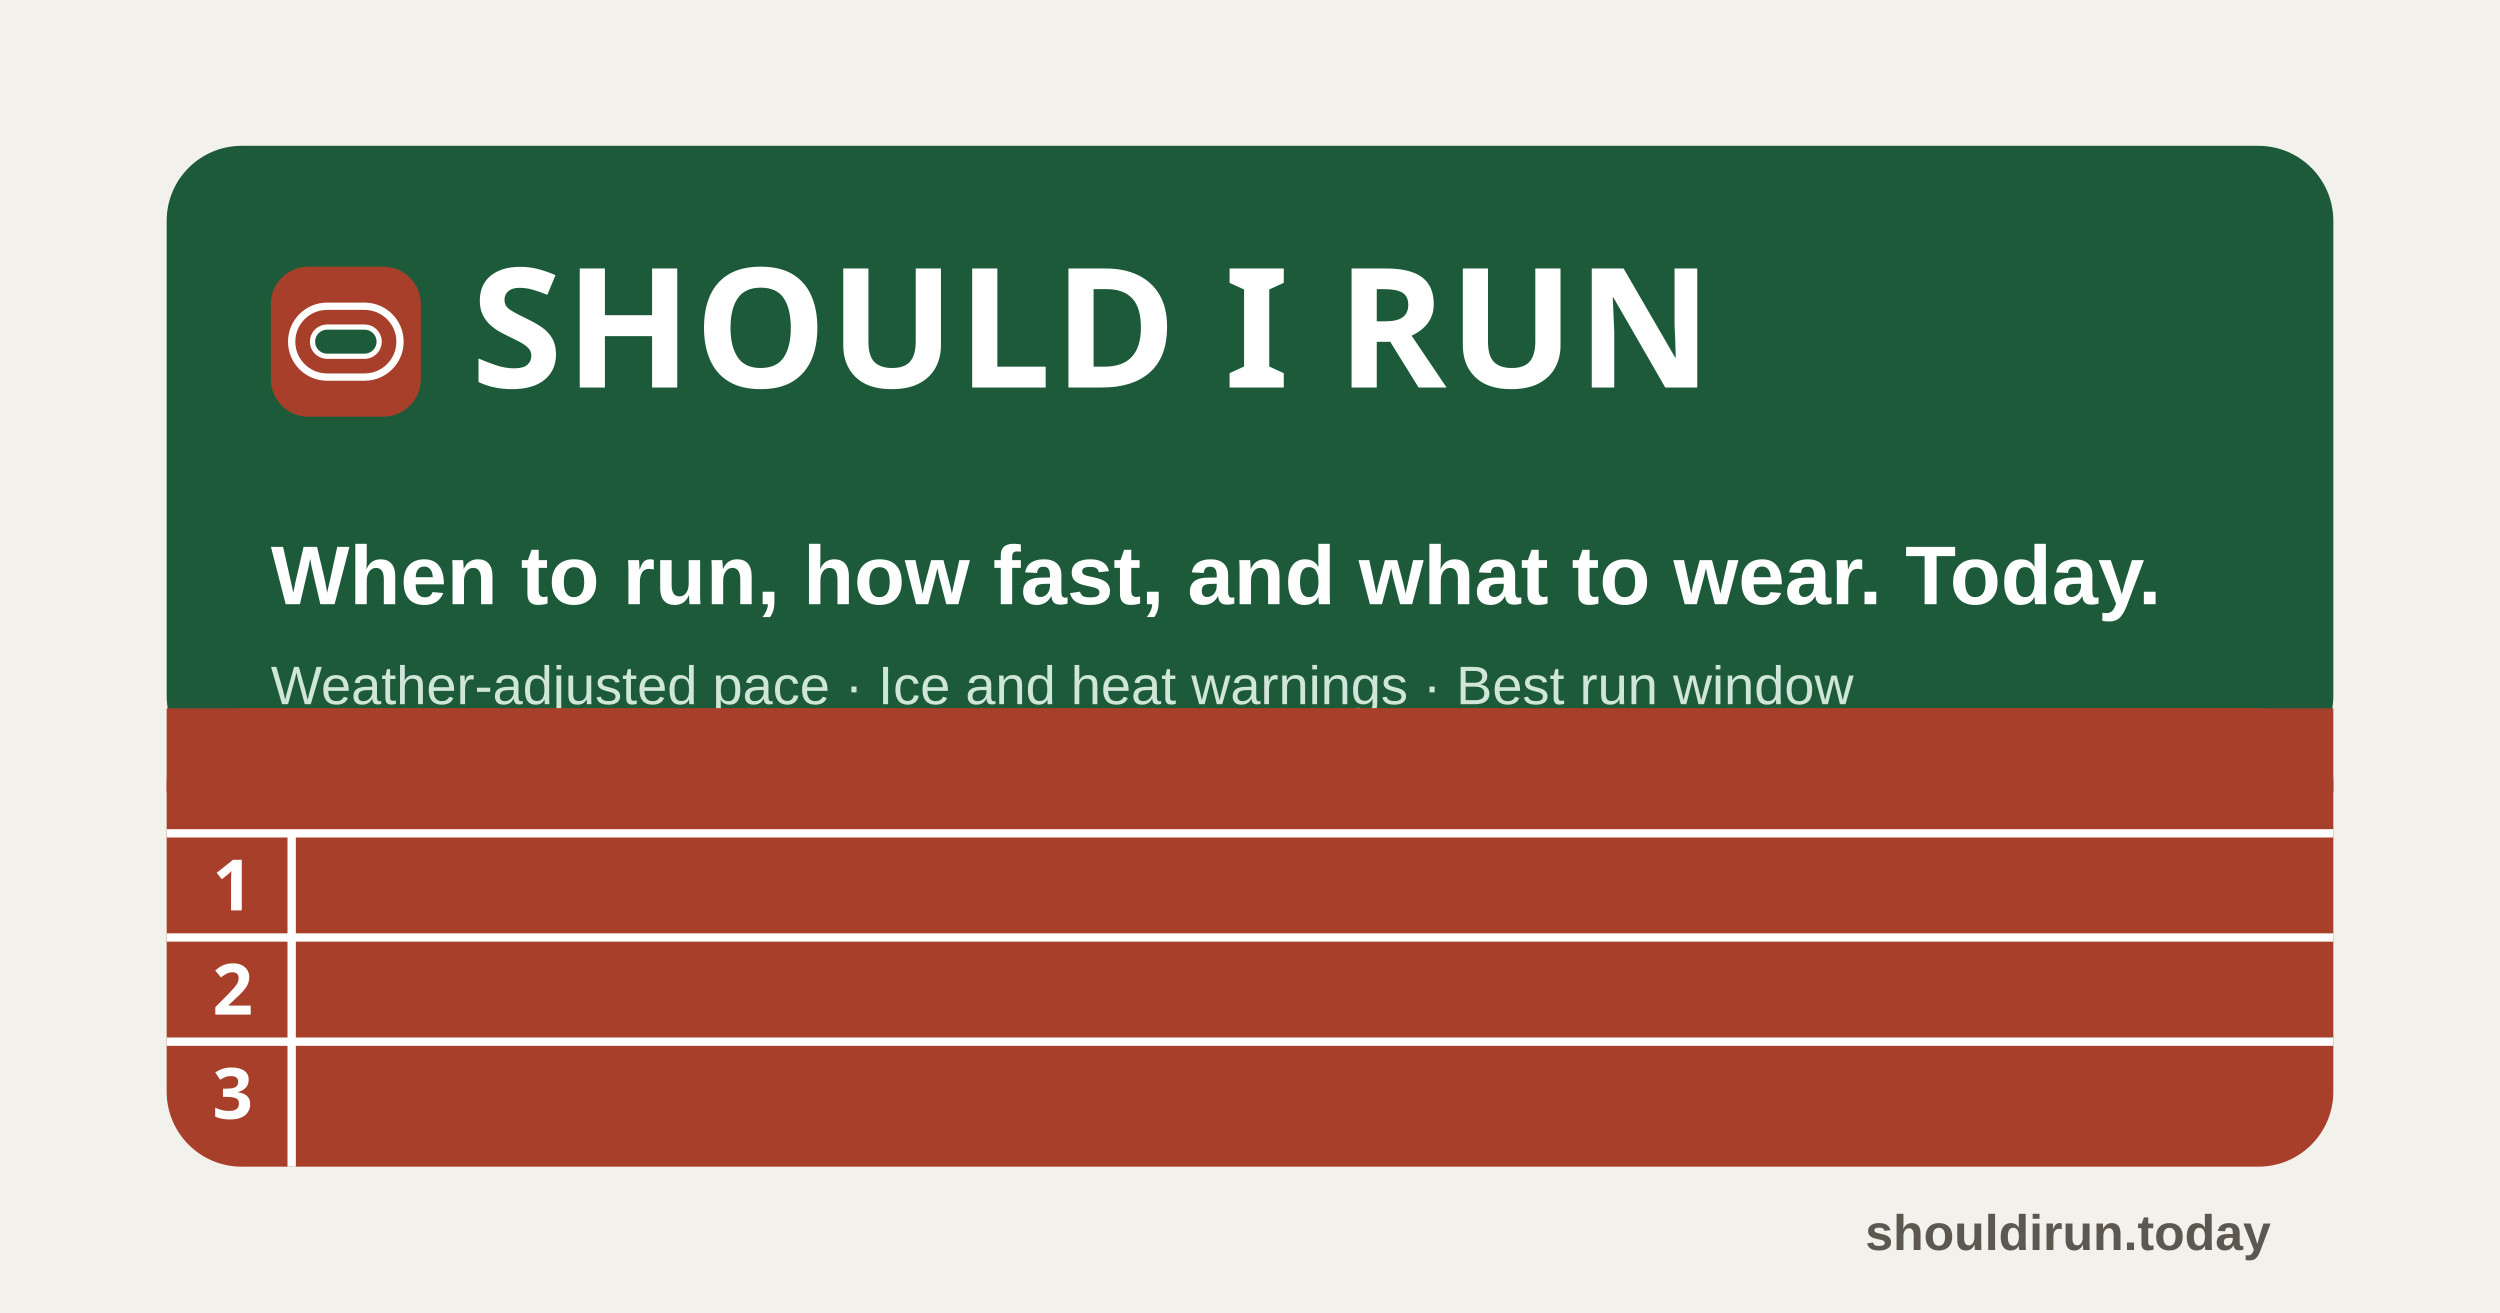
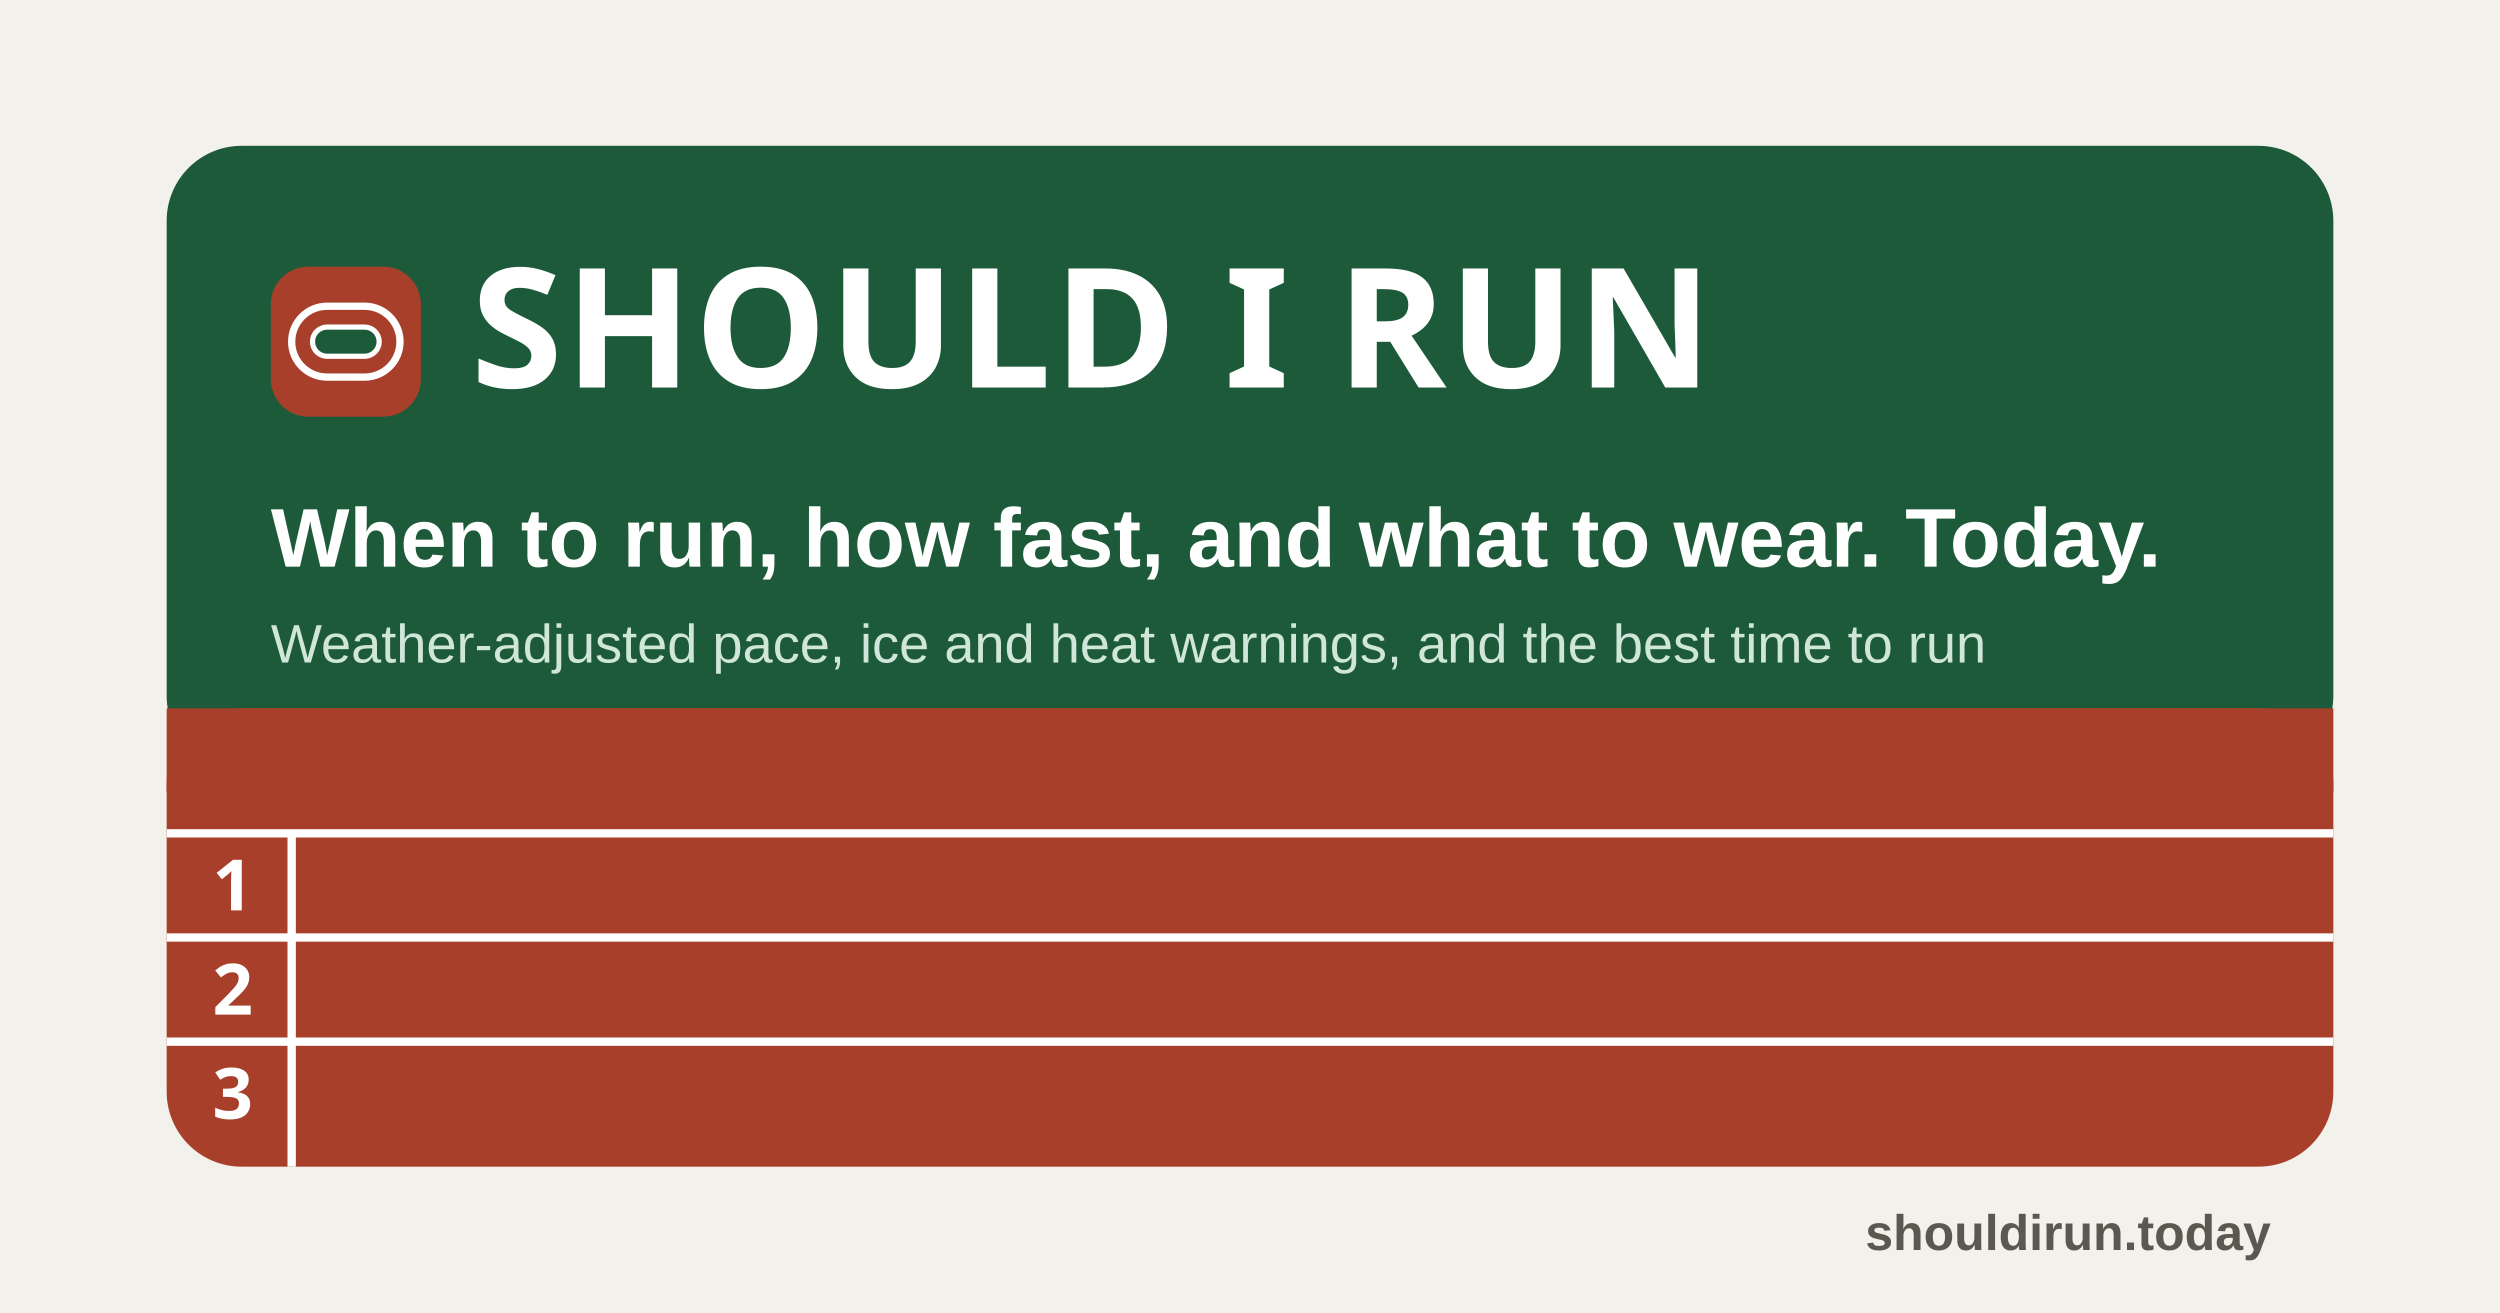
<svg xmlns="http://www.w3.org/2000/svg" width="1200" height="630" viewBox="0 0 1200 630">
  <rect width="1200" height="630" fill="#f3f1eb" />
  <rect x="80" y="70" width="1040" height="300" rx="36" fill="#1c5a39" />
  <g transform="translate(130 128)">
    <rect width="72" height="72" rx="18" fill="#a83f2a" />
    <rect x="10" y="19" width="52" height="34" rx="17" fill="none" stroke="#fff" stroke-width="3.5" />
    <rect x="20" y="29" width="32" height="14" rx="7" fill="#1c5a39" stroke="#fff" stroke-width="2.5" />
  </g>
  <text x="226" y="186" font-family="'Barlow Condensed', 'Arial Narrow', sans-serif" font-size="80" font-weight="800" fill="#ffffff" letter-spacing="1">SHOULD I RUN</text>
-   <text x="130" y="290" font-family="'Barlow', Arial, sans-serif" font-size="40" font-weight="600" fill="#ffffff">When to run, how fast, and what to wear. Today.</text>
-   <text x="130" y="338" font-family="'Barlow', Arial, sans-serif" font-size="26" fill="#cfe6d8">Weather-adjusted pace · Ice and heat warnings · Best run window</text>
+   <text x="130" y="272" font-family="'Barlow', Arial, sans-serif" font-size="40" font-weight="600" fill="#ffffff">When to run, how fast, and what to wear. Today.</text>
+   <text x="130" y="318" font-family="'Barlow', Arial, sans-serif" font-size="26" fill="#cfe6d8">Weather-adjusted pace, ice and heat warnings, and the best time to run</text>
  <rect x="80" y="340" width="1040" height="220" rx="36" fill="#a83f2a" />
  <rect x="80" y="340" width="1040" height="40" fill="#a83f2a" />
  <g stroke="#ffffff" stroke-width="4">
    <path d="M80 400h1040M80 450h1040M80 500h1040" />
    <path d="M140 400v160" />
  </g>
  <g font-family="'Barlow Condensed', 'Arial Narrow', sans-serif" font-size="34" font-weight="800" fill="#ffffff">
    <text x="102" y="437">1</text>
    <text x="102" y="487">2</text>
    <text x="102" y="537">3</text>
  </g>
  <text x="1090" y="600" font-family="'Barlow', Arial, sans-serif" font-size="24" font-weight="600" fill="#5c5850" text-anchor="end">shouldirun.today</text>
</svg>
